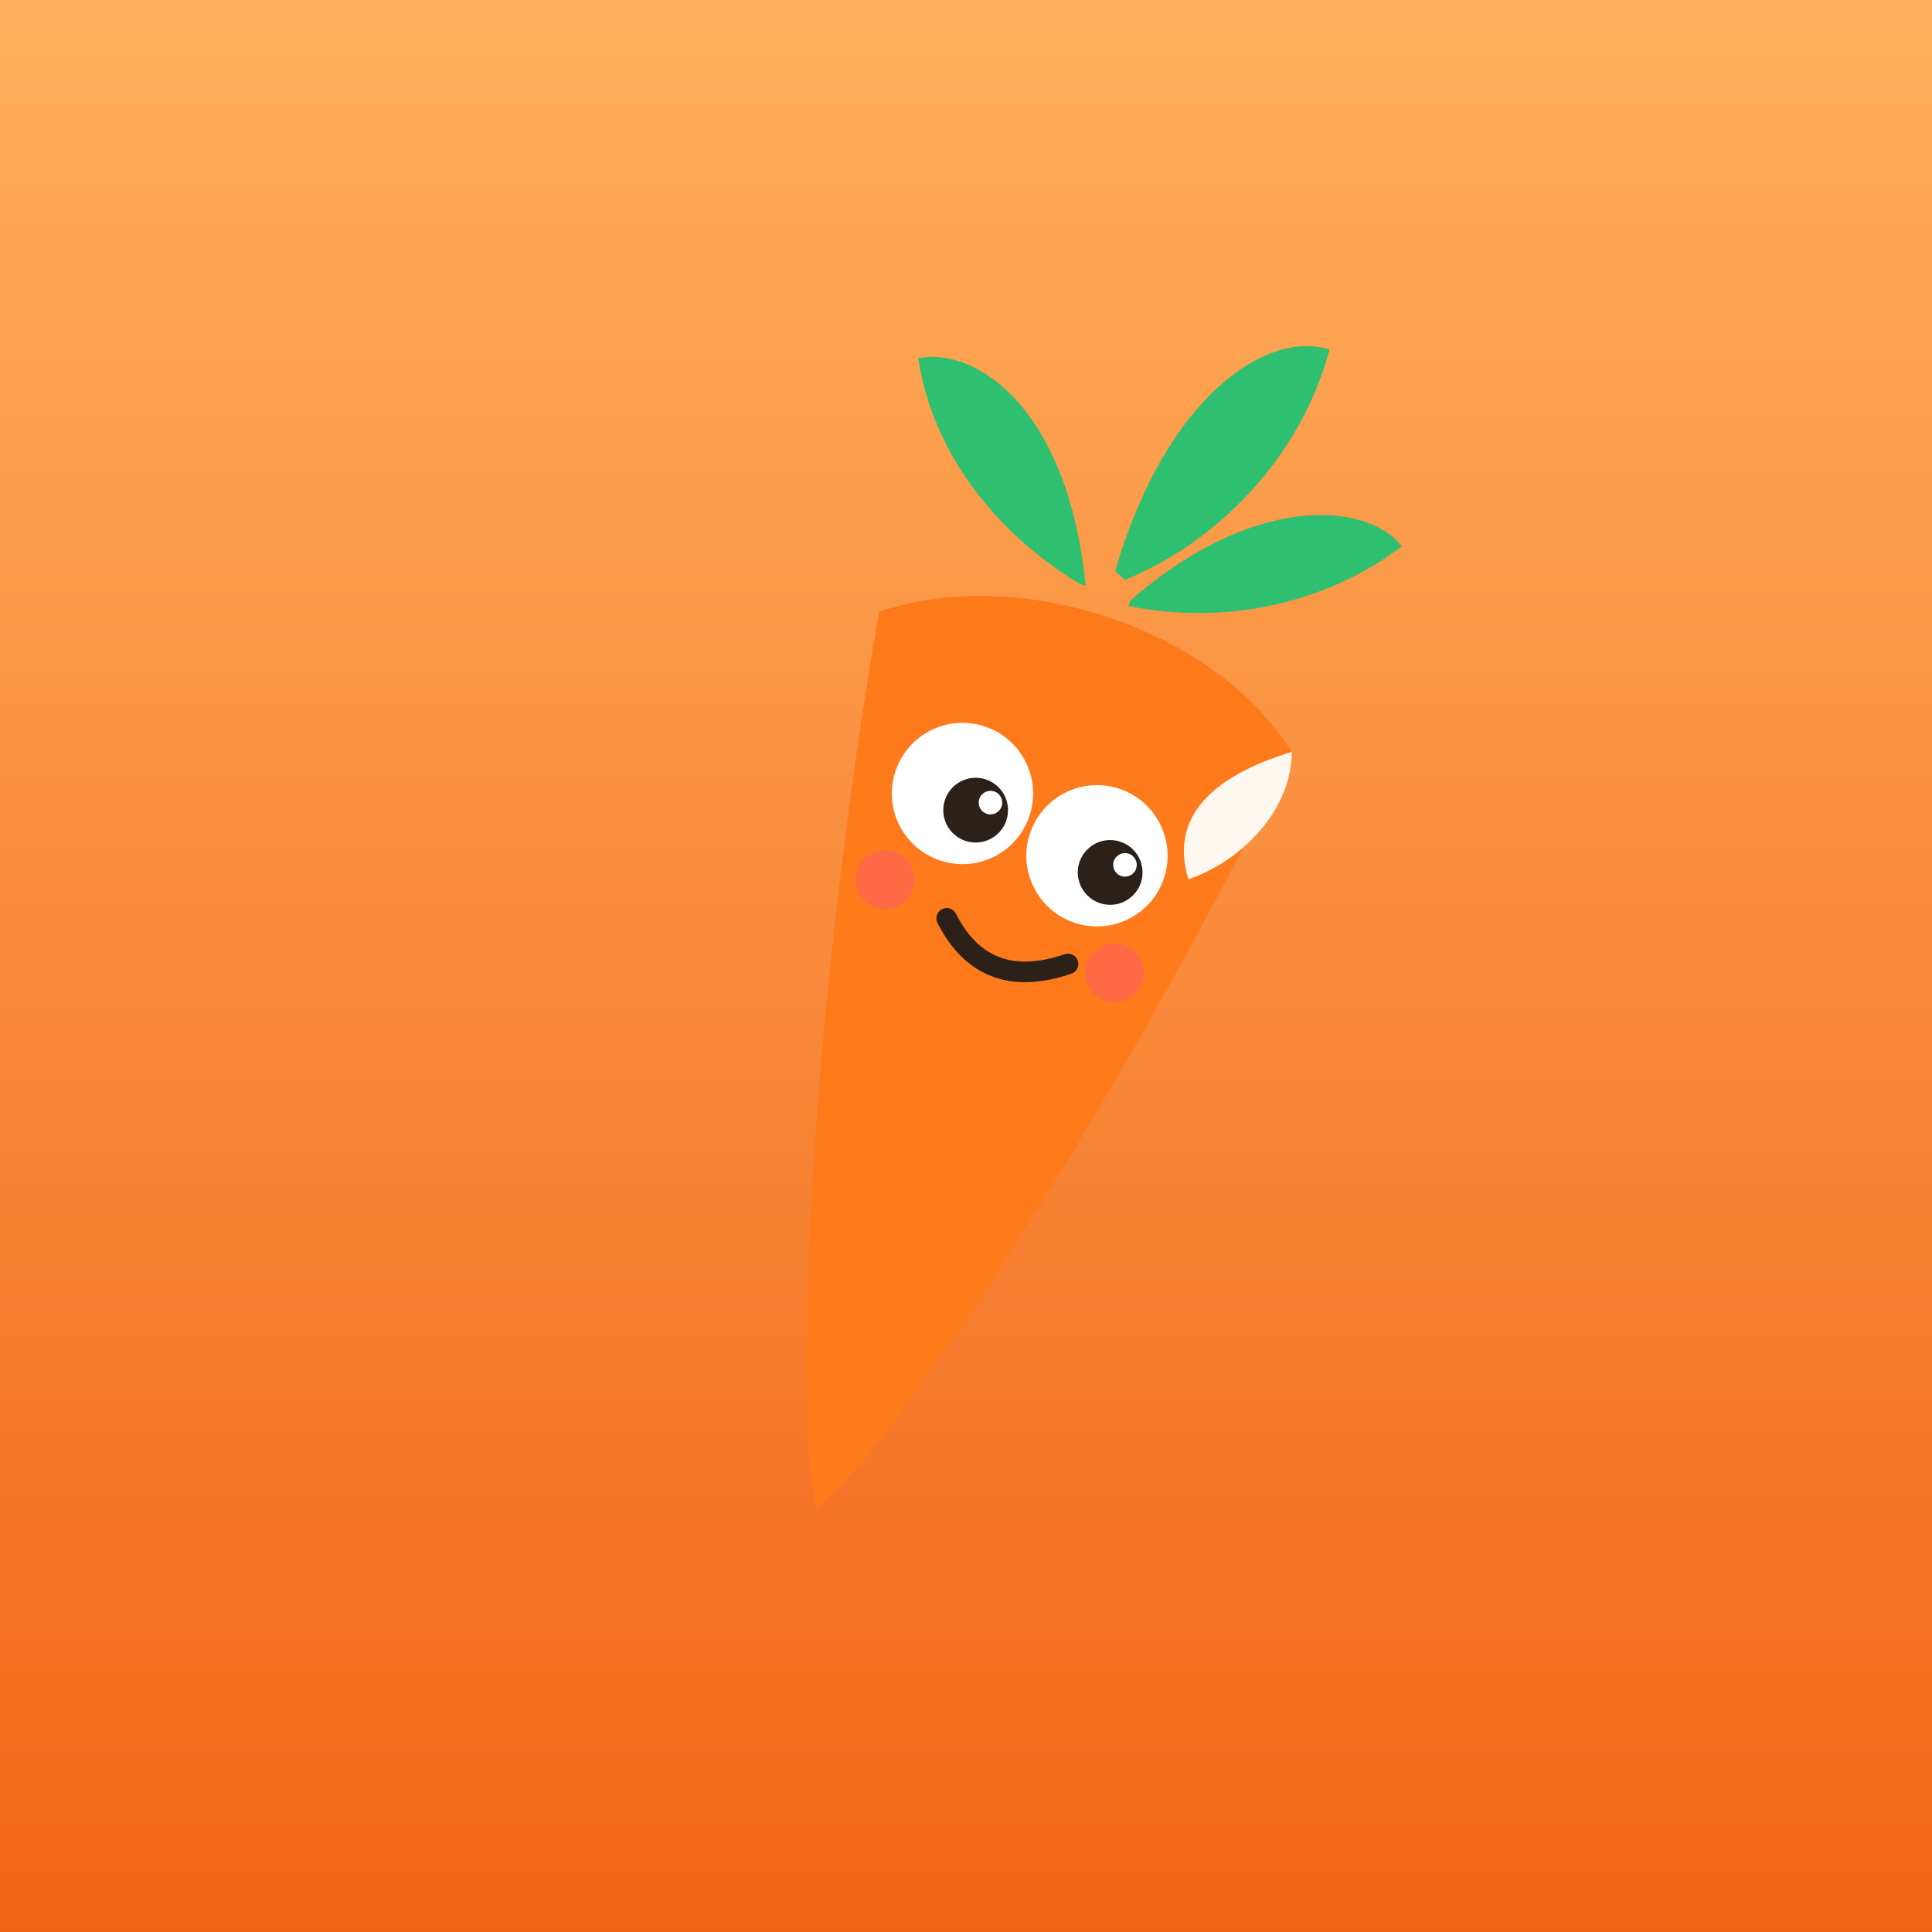
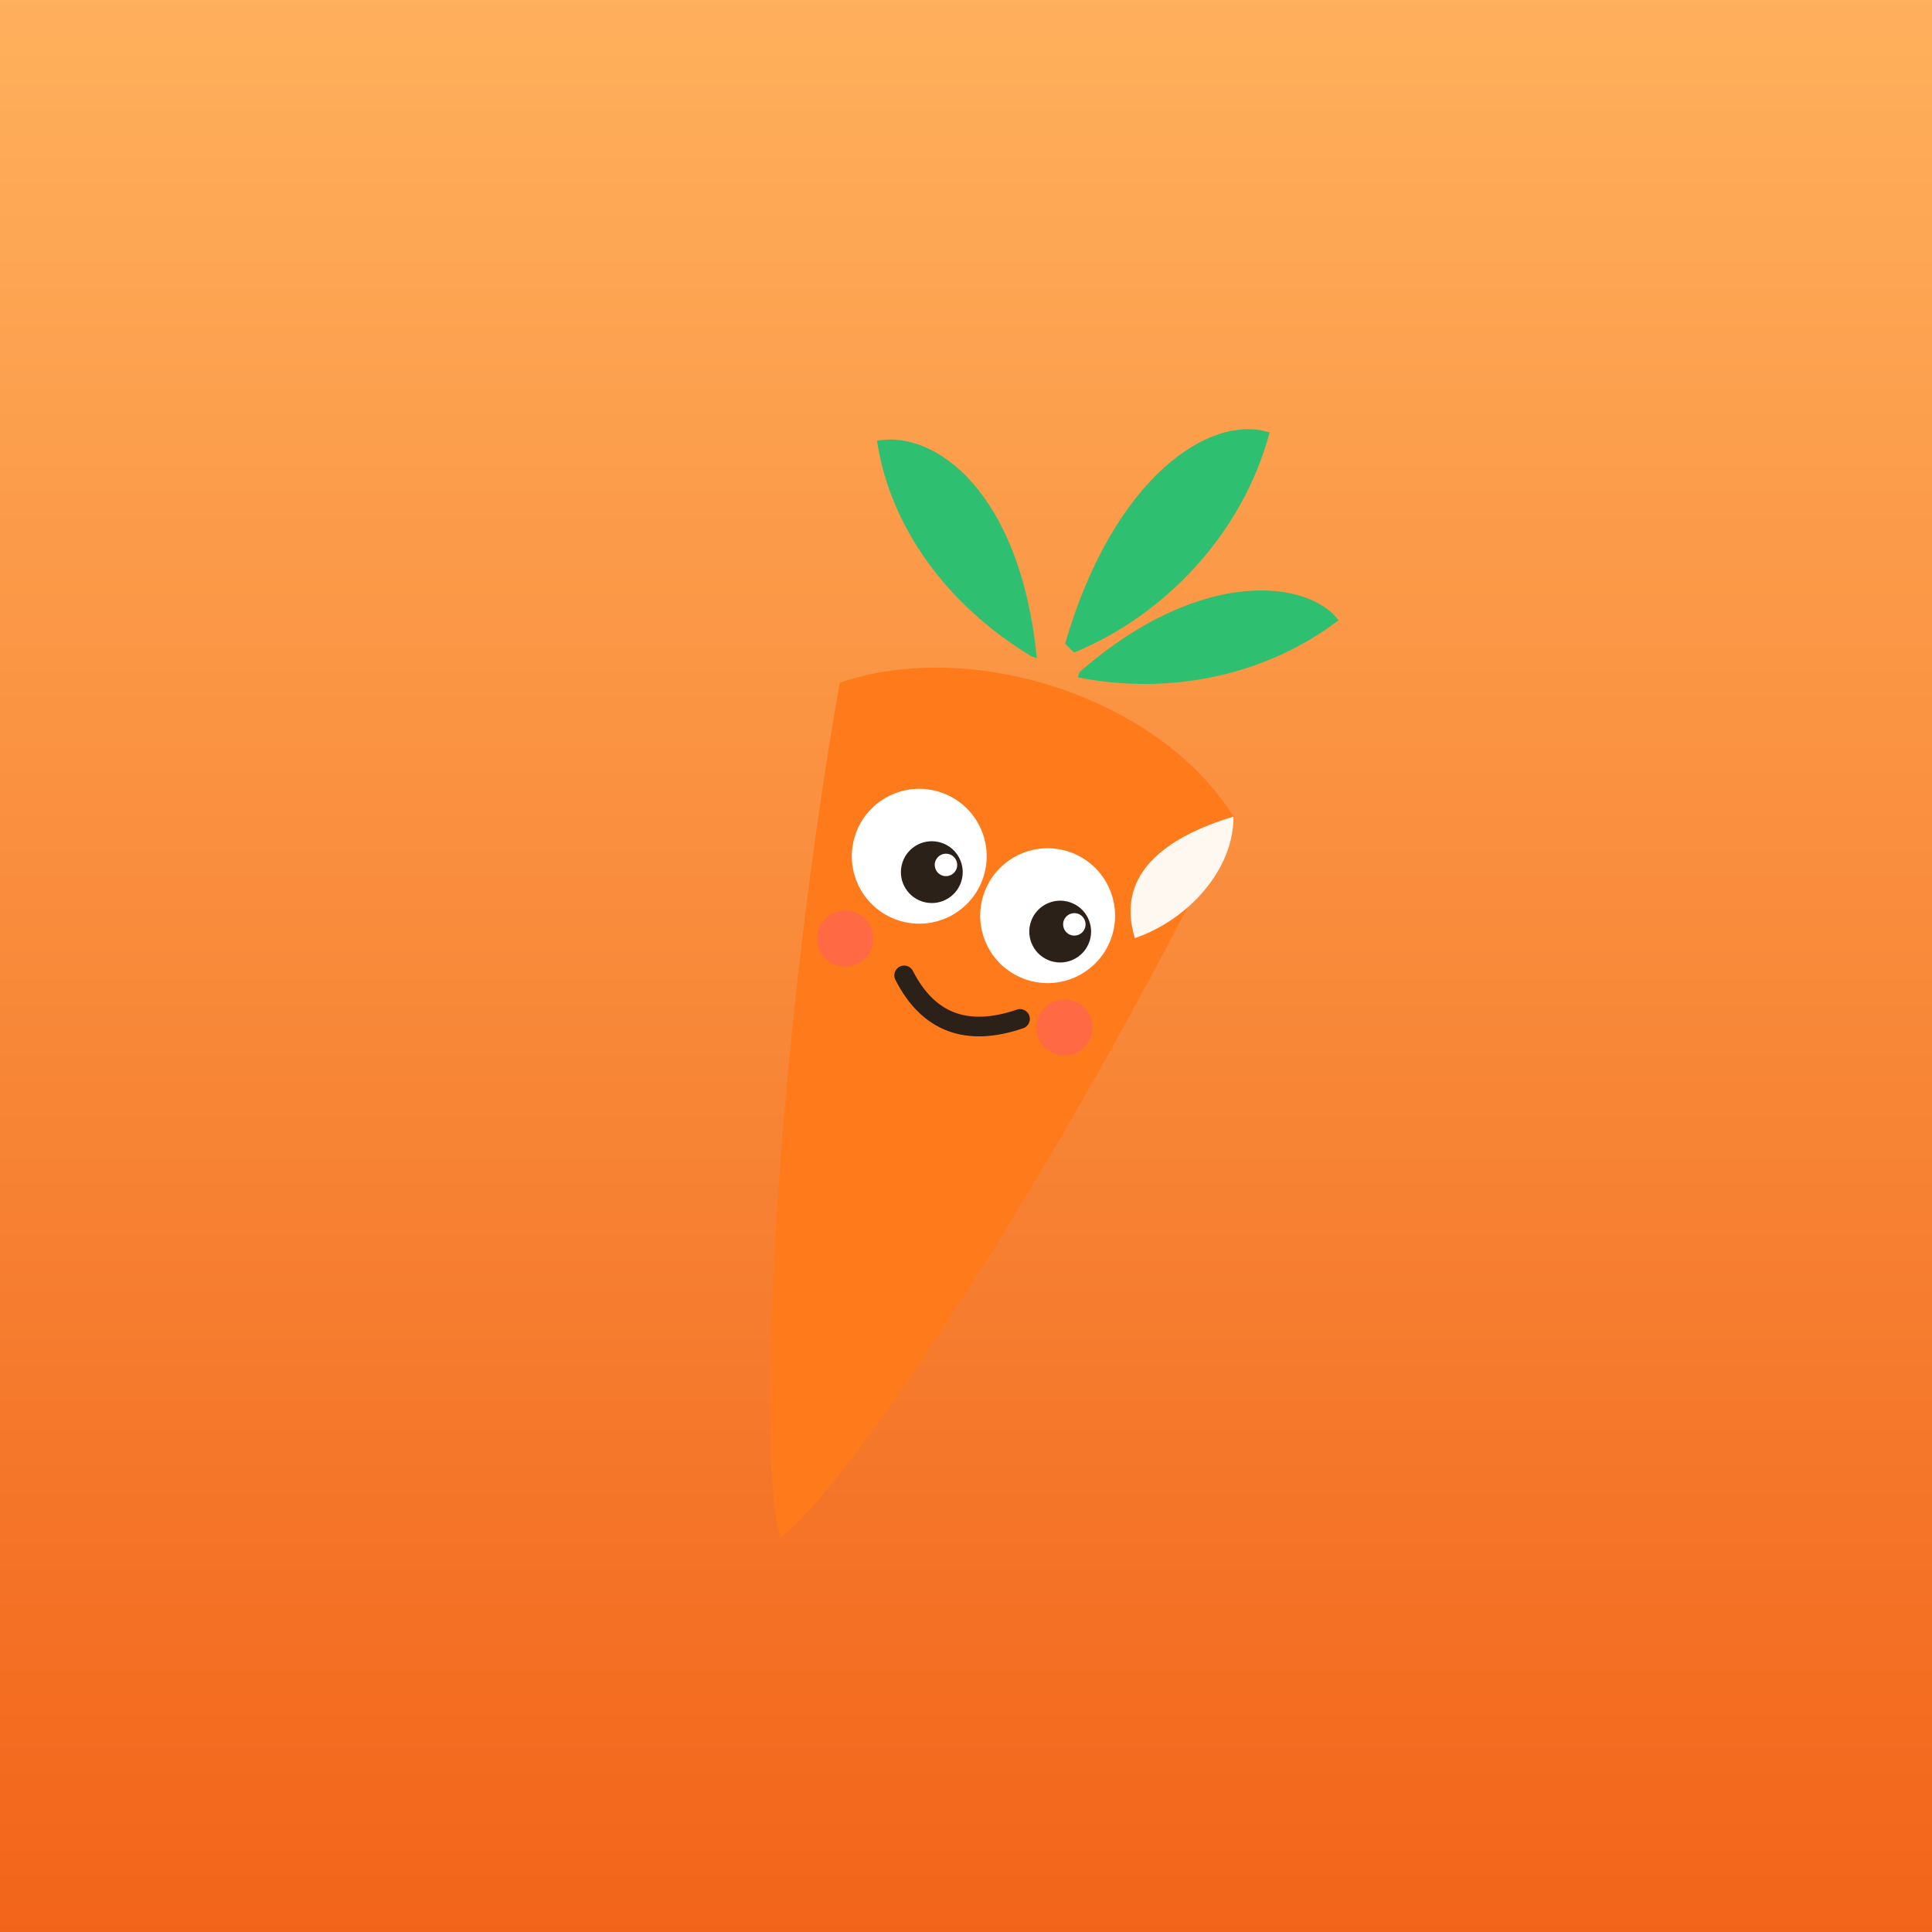
<svg xmlns="http://www.w3.org/2000/svg" viewBox="0 0 512 512" width="512" height="512">
  <defs>
    <linearGradient id="bgm" x1="0" y1="0" x2="0" y2="1">
      <stop offset="0" stop-color="#FFB05C" />
      <stop offset="1" stop-color="#F26419" />
    </linearGradient>
  </defs>
  <rect width="512" height="512" fill="url(#bgm)" />
-   <g transform="translate(256 268) rotate(18) scale(0.78)">
+   <g transform="translate(244.5 282.0) rotate(18) scale(0.7445)">
    <g fill="#2FBF71">
      <path d="M-6 -150 C-30 -205 -66 -216 -84 -206 C-70 -178 -42 -158 -8 -150 Z" />
      <path d="M2 -158 C0 -220 26 -252 48 -252 C50 -214 32 -178 6 -156 Z" />
      <path d="M10 -150 C40 -200 78 -206 92 -196 C74 -170 44 -152 10 -148 Z" />
    </g>
    <path d="M-70 -120 C-30 -150 40 -150 78 -118 C58 20 22 150 4 176 C-14 150 -52 8 -70 -120 Z" fill="#FF7A1A" />
    <path d="M78 -118 C58 -104 44 -86 58 -66 C74 -78 84 -100 78 -118 Z" fill="#FFF8F0" />
    <g>
      <circle cx="-24" cy="-70" r="24" fill="#fff" />
      <circle cx="26" cy="-64" r="24" fill="#fff" />
      <circle cx="-18" cy="-66" r="11" fill="#2B2118" />
      <circle cx="32" cy="-60" r="11" fill="#2B2118" />
      <circle cx="-14" cy="-70" r="4" fill="#fff" />
      <circle cx="36" cy="-64" r="4" fill="#fff" />
    </g>
    <path d="M-16 -28 Q4 -8 28 -26" fill="none" stroke="#2B2118" stroke-width="7" stroke-linecap="round" />
    <circle cx="-40" cy="-34" r="10" fill="#FF5A6E" opacity="0.5" />
    <circle cx="44" cy="-28" r="10" fill="#FF5A6E" opacity="0.5" />
  </g>
</svg>
